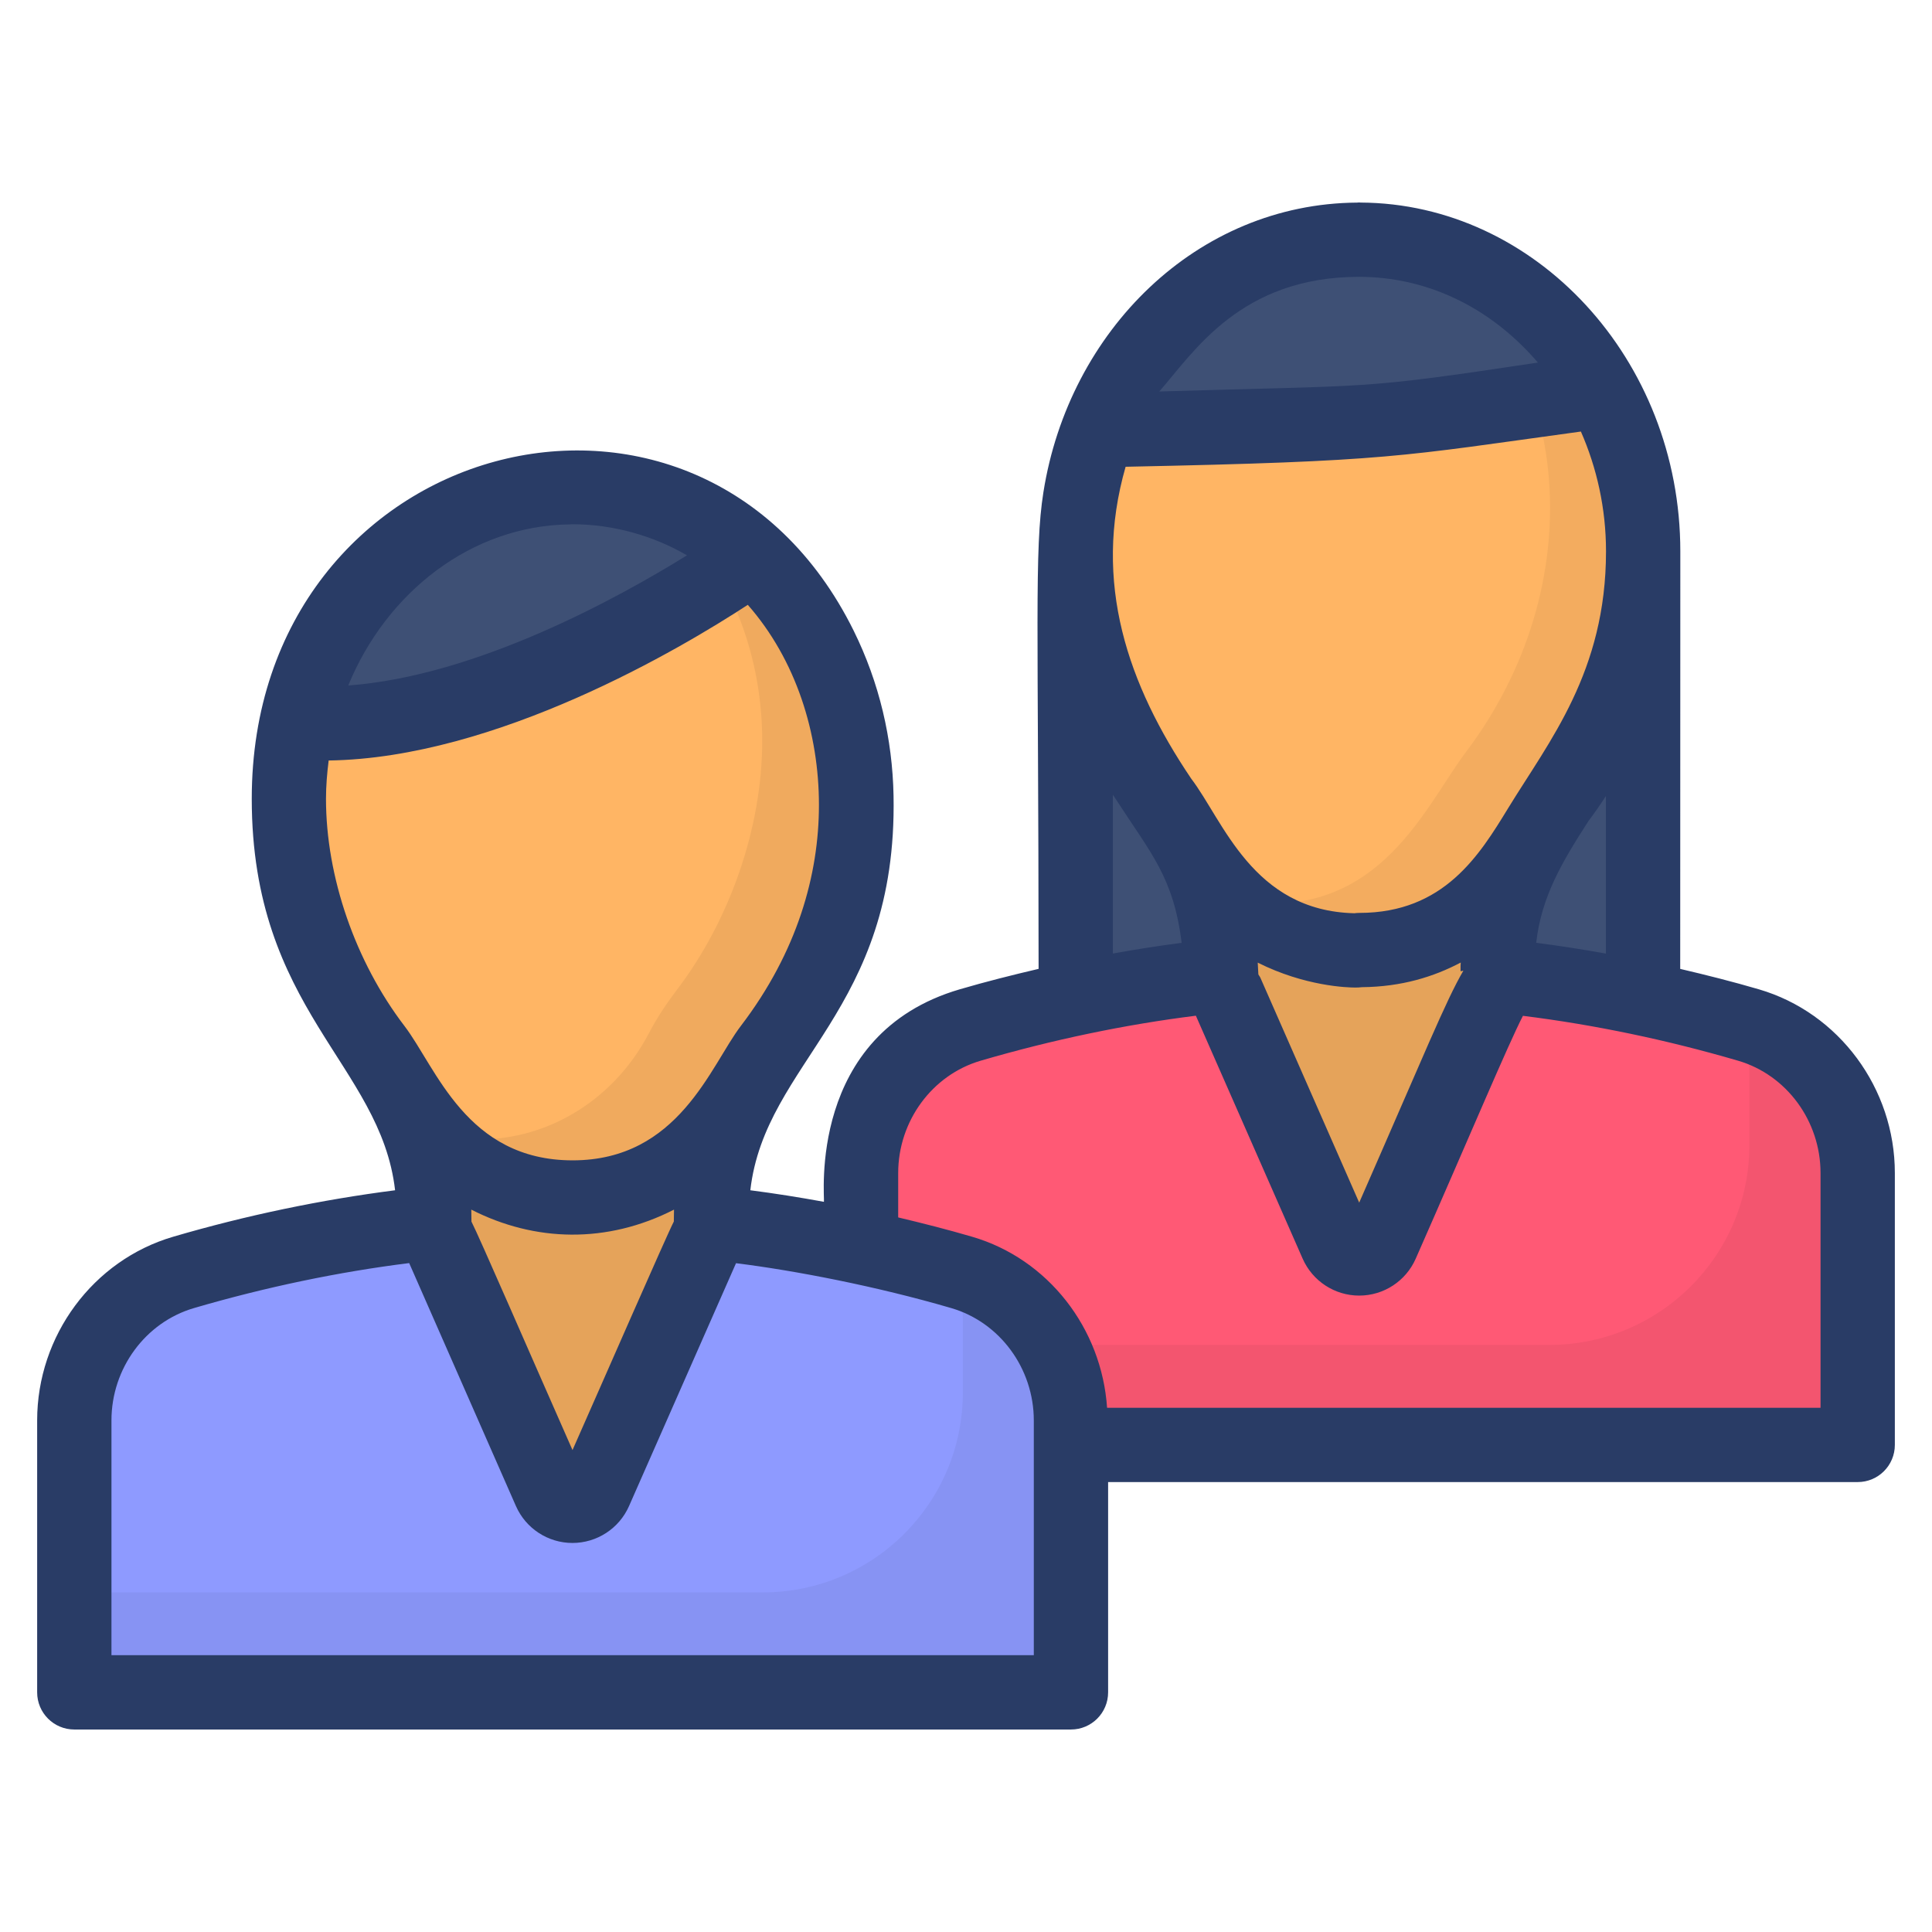
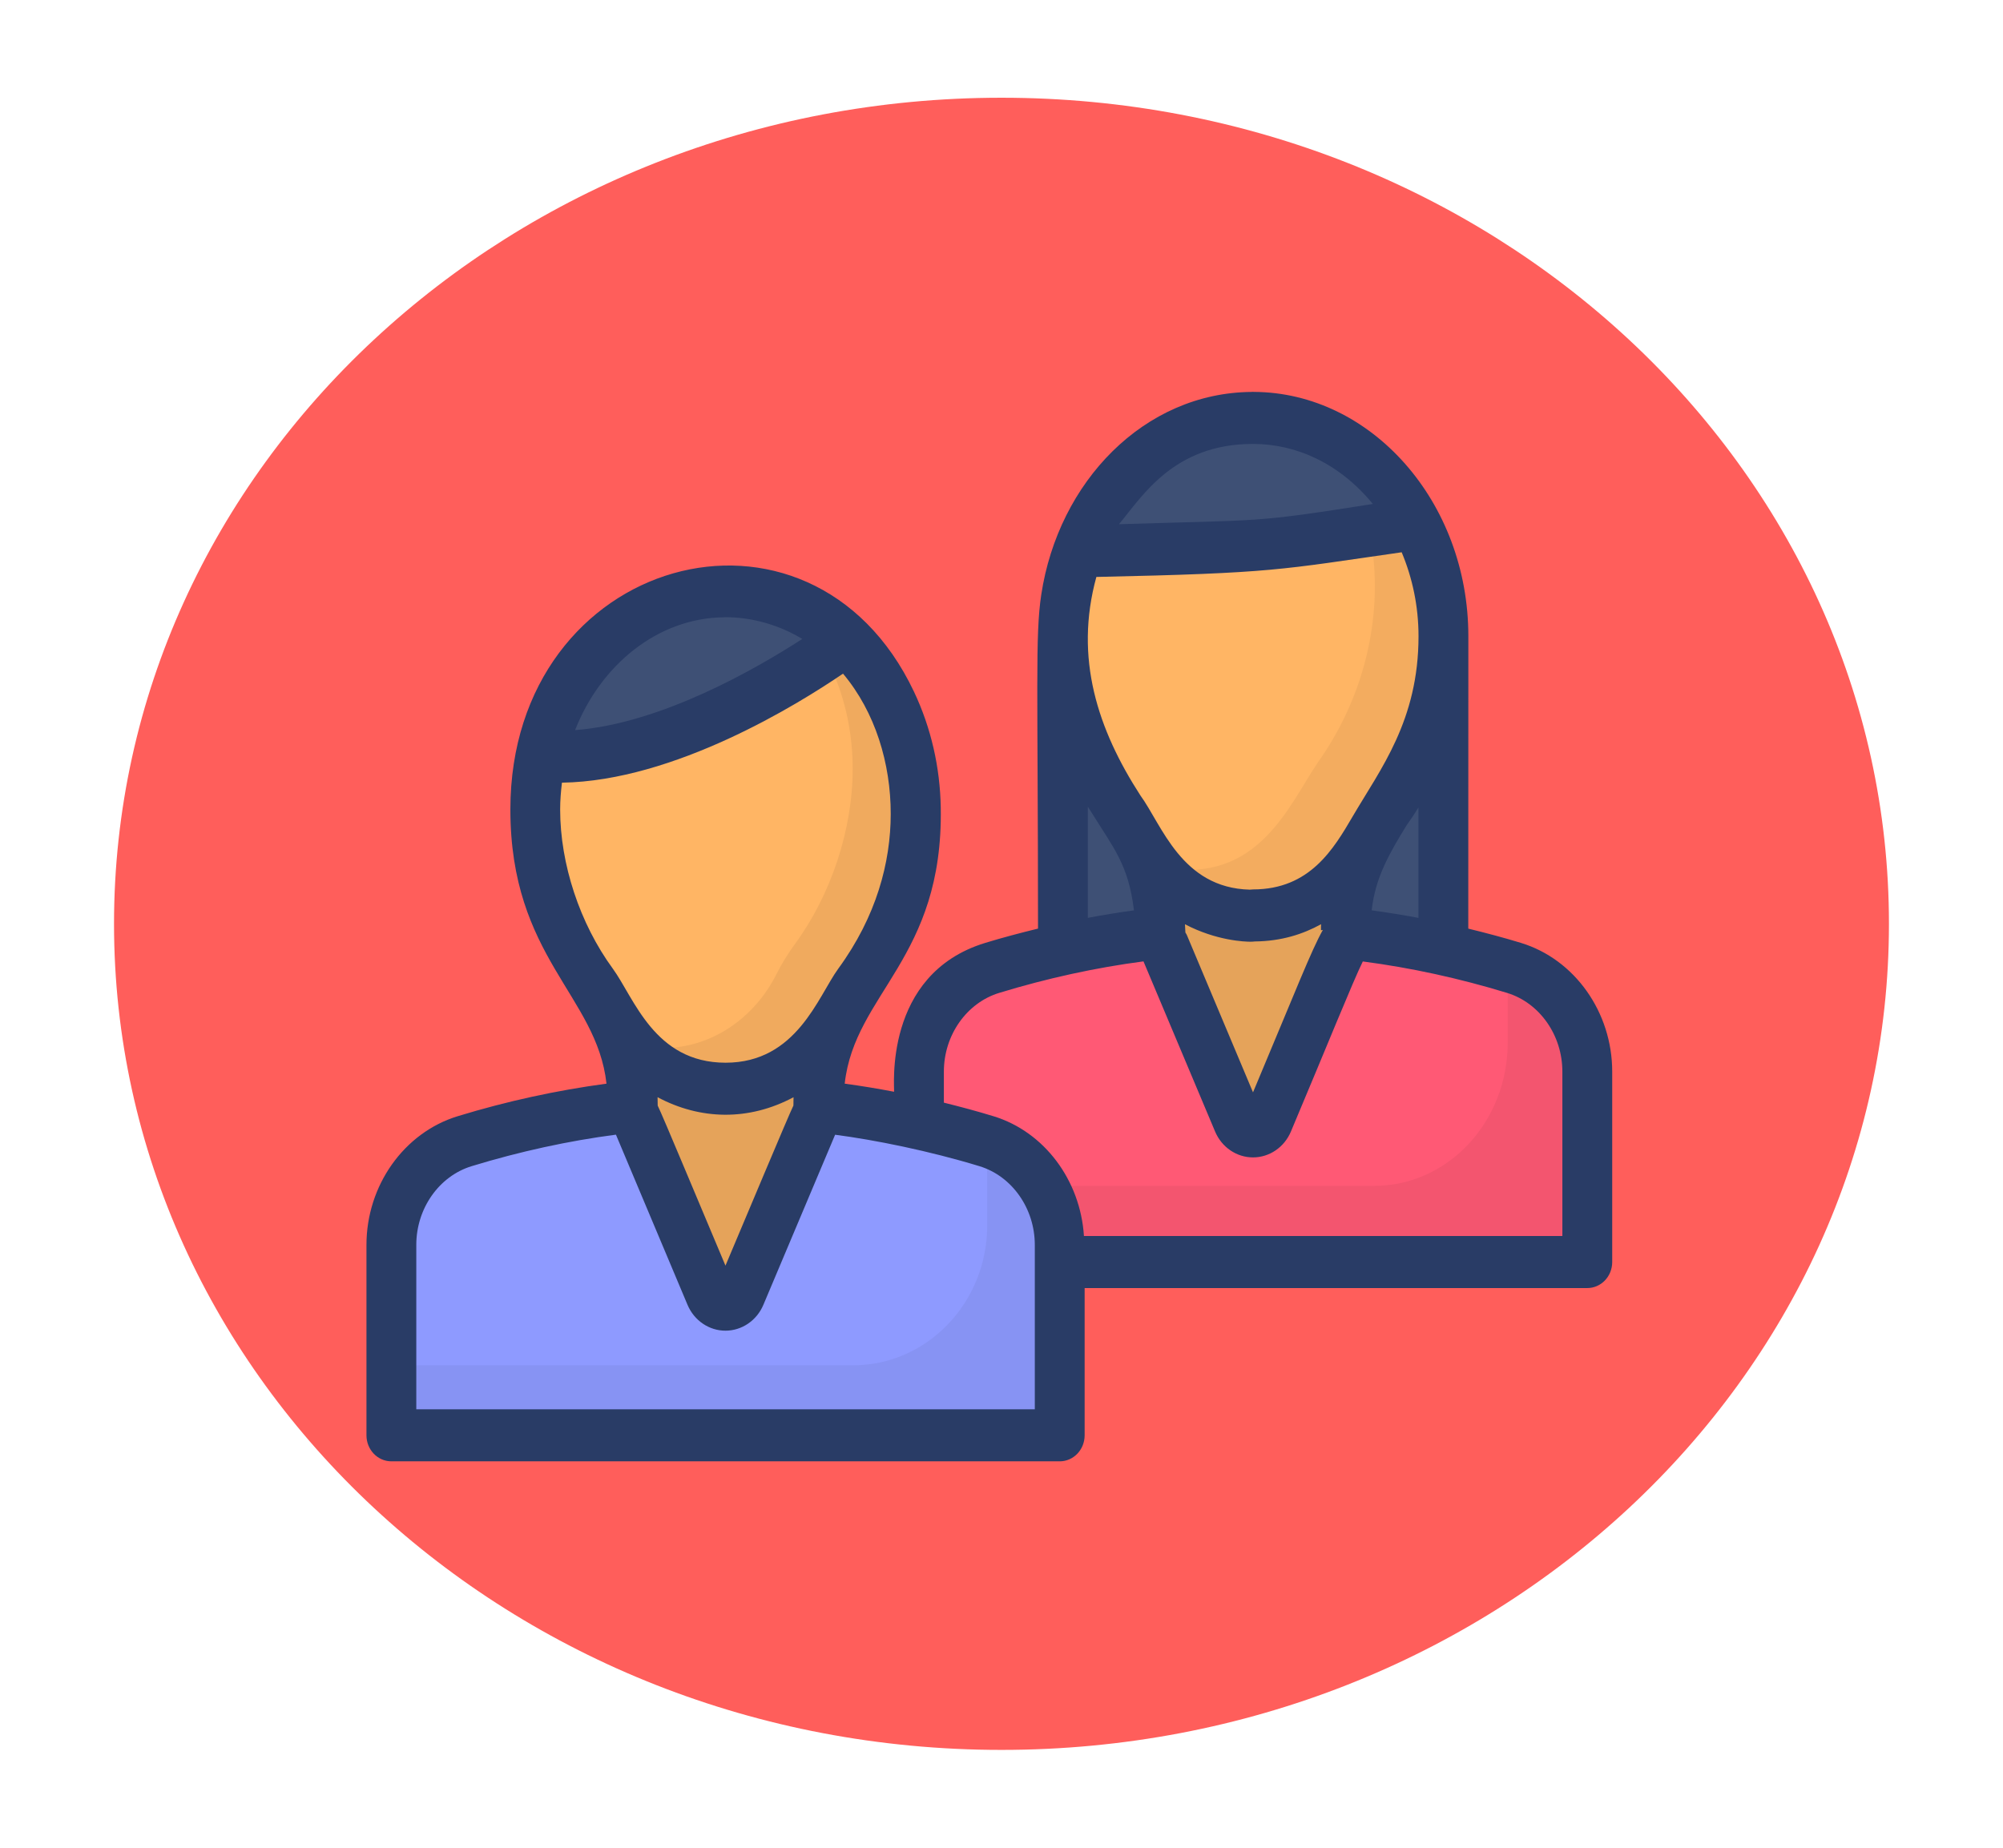
- <svg xmlns="http://www.w3.org/2000/svg" enable-background="new 0 0 52 52" viewBox="0 0 52 52">
-   <rect width="15.269" height="18.246" x="28.953" y="15.46" fill="#3E5075" />
-   <path fill="#E5A35A" d="M32.864,35.769h7.447l0-9.766c0-4.255,3.915-5.359,3.915-11.163         c0-4.63-3.418-8.389-7.643-8.389c-6.573,0-10.333,8.541-5.317,15.109         C33.875,24.979,32.461,27.304,32.864,35.769z" />
-   <path fill="#FFB564" d="M44.222,14.841c0,4.242-2.374,6.559-3.05,7.876         c-1.989,3.793-7.178,3.798-9.17,0c-0.448-0.873-4.614-5.527-2.44-11.168         C32.844,3.128,44.222,5.845,44.222,14.841z" />
-   <path d="M44.225,14.839c0,4.225-2.344,6.502-3.05,7.88c-1.642,3.104-5.529,3.767-7.99,1.52         c3.832,0.638,5.079-2.367,6.22-3.93c3.492-4.566,2.919-10.635-0.95-13.6         C41.915,7.663,44.225,11.098,44.225,14.839z" opacity=".05" />
-   <path fill="#FF5975" d="M50,31.572v7.319H23.175v-7.319c0-1.828,1.185-3.471,2.939-3.984        c2.067-0.605,4.135-1.029,6.202-1.272c0.292-0.034,0.572,0.13,0.69,0.399l2.97,6.758        c0.232,0.528,0.982,0.529,1.214,0.001c3.242-7.359,3.002-7.236,3.668-7.157        c2.068,0.243,4.135,0.667,6.203,1.272C48.815,28.101,50,29.744,50,31.572z" />
-   <path d="M49.996,31.569v7.32H23.175v-2.69h18.52c2.98,0,5.39-2.41,5.39-5.38v-1.93        c0-0.47-0.08-0.93-0.22-1.36C48.911,28.113,49.996,29.794,49.996,31.569z" opacity=".05" />
-   <g>
-     <path fill="#3E5075" d="M43.137,10.527c-4.165,0.532-3.554,0.744-7.885,0.886     c-5.314,0.159-5.139,0.173-5.689,0.137c1.167-2.997,3.87-5.1,7.014-5.1     C39.362,6.45,41.796,8.089,43.137,10.527z" />
+ <svg xmlns="http://www.w3.org/2000/svg" enable-background="new 0 0 52 52" viewBox="0 0 52.649 48.574" version="1.1" id="svg1744" width="52.649" height="48.574">
+   <defs id="defs1748" />
+   <g id="layer1" transform="translate(-1.345881,0.1223545)">
+     <ellipse style="fill:#ff5e5b;fill-opacity:1;stroke-width:0.772" id="path2332" cx="27.67" cy="24.165" rx="23.327" ry="21.718" />
  </g>
-   <g>
-     <path fill="#E5A35A" d="M11.689,32.663l0,9.766H19.136l0-9.766c0-1.622,0.615-3.154,1.599-4.443        c4.962-6.498,1.333-15.109-5.328-15.109c-4.215,0-7.633,3.76-7.633,8.389        c0,2.354,0.886,4.847,2.316,6.72C11.075,29.509,11.689,31.041,11.689,32.663z" />
-     <path fill="#FFB564" d="M20.735,28.219c-0.28,0.37-0.53,0.75-0.74,1.15        c-0.9,1.73-2.63,2.86-4.58,2.86s-3.68-1.13-4.59-2.86        c-0.21-0.4-0.46-0.78-0.74-1.15c-1.43-1.87-2.31-4.37-2.31-6.72        c0-0.71,0.08-1.4,0.23-2.05c0.83-3.64,3.83-6.34,7.4-6.34        c1.84,0,3.52,0.71,4.83,1.88v0.01C24.03,18.375,23.771,24.249,20.735,28.219z" />
-     <path d="M20.735,28.219c-0.28,0.37-0.53,0.75-0.74,1.15c-0.9,1.73-2.63,2.86-4.58,2.86        c-1.48,0-2.83-0.65-3.79-1.72c0.4,0.11,0.83,0.16,1.26,0.16        c1.94,0,3.68-1.13,4.58-2.86c0.21-0.4,0.46-0.78,0.74-1.15        c1.43-1.87,2.31-4.37,2.31-6.72c0-2.57-1.05-4.87-2.7-6.4        C23.104,15.453,24.932,22.731,20.735,28.219z" opacity=".06" />
-     <path fill="#8E9AFF" d="M28.826,38.231v7.319H2v-7.319c0-1.828,1.185-3.471,2.939-3.984       c2.067-0.605,4.135-1.029,6.202-1.272c0.292-0.034,0.572,0.13,0.69,0.399l2.97,6.758       c0.232,0.528,0.982,0.529,1.214,0.001l2.978-6.759c0.118-0.269,0.399-0.433,0.69-0.398       c2.068,0.243,4.135,0.667,6.203,1.272C27.641,34.761,28.826,36.404,28.826,38.231z" />
-     <path d="M28.826,38.23v7.32H2.005v-2.69h18.52c2.98,0,5.39-2.41,5.39-5.38v-1.93        c0-0.47-0.08-0.93-0.22-1.36c0.07,0.02,0.13,0.04,0.2,0.06        C27.645,34.76,28.826,36.41,28.826,38.23z" opacity=".05" />
-     <g>
-       <path fill="#3E5075" d="M20.235,14.989v0.01c0,0-6.81,4.88-12.23,4.45     c0.83-3.64,3.83-6.34,7.4-6.34C17.246,13.109,18.925,13.819,20.235,14.989z" />
+   <g id="layer2" transform="translate(-1.345881,0.1223545)">
+     <rect width="9.939" height="12.767" x="29.173" y="16.542" fill="#3e5075" id="rect1710" style="stroke-width:0.675" />
+     <path fill="#e5a35a" d="m 31.719,30.753 h 4.847 l 7e-6,-6.833 c 0,-2.978 2.548,-3.75 2.548,-7.811 0,-3.239 -2.225,-5.87 -4.975,-5.87 -4.279,0 -6.726,5.977 -3.461,10.572 1.699,2.392 0.779,4.019 1.041,9.942 z" id="path1712" style="stroke-width:0.675" />
+     <path fill="#ffb564" d="m 39.112,16.109 c 0,2.969 -1.545,4.59 -1.985,5.511 -1.294,2.654 -4.672,2.657 -5.969,0 -0.291,-0.611 -3.003,-3.867 -1.588,-7.814 2.135,-5.893 9.542,-3.992 9.542,2.303 z" id="path1714" style="stroke-width:0.675" />
+     <path d="m 39.114,16.107 c 0,2.956 -1.526,4.549 -1.985,5.514 -1.069,2.172 -3.599,2.636 -5.201,1.064 2.494,0.447 3.306,-1.656 4.049,-2.75 2.273,-3.195 1.9,-7.442 -0.618,-9.516 2.252,0.667 3.756,3.071 3.756,5.689 z" opacity="0.05" id="path1716" style="stroke-width:0.675" />
+     <path fill="#ff5975" d="m 42.873,27.816 v 5.121 H 25.412 v -5.121 c 0,-1.279 0.771,-2.428 1.913,-2.788 1.346,-0.423 2.691,-0.72 4.037,-0.89 0.19,-0.024 0.373,0.091 0.449,0.279 l 1.933,4.729 c 0.151,0.37 0.639,0.37 0.79,4.28e-4 2.111,-5.149 1.954,-5.063 2.388,-5.008 1.346,0.17 2.692,0.467 4.037,0.89 1.142,0.359 1.913,1.509 1.913,2.788 z" id="path1718" style="stroke-width:0.675" />
+     <path d="m 42.87,27.814 v 5.122 H 25.413 v -1.882 h 12.055 c 1.94,0 3.508,-1.686 3.508,-3.765 v -1.35 c 0,-0.329 -0.052,-0.651 -0.143,-0.952 1.331,0.409 2.037,1.585 2.037,2.827 z" opacity="0.05" id="path1720" style="stroke-width:0.675" />
+     <g id="g1724" transform="matrix(0.6509069,0,0,0.6997332,10.32754,5.72396)">
+       <path fill="#3e5075" d="m 43.137,10.527 c -4.165,0.532 -3.554,0.744 -7.885,0.886 -5.314,0.159 -5.139,0.173 -5.689,0.137 1.167,-2.997 3.87,-5.1 7.014,-5.1 2.785,-1e-5 5.219,1.639 6.56,4.078 z" id="path1722" />
    </g>
-     <path fill="#293C66" d="M47.342,26.628c-0.703-0.206-1.41-0.384-2.119-0.55    c0-0.113,0.003-8.044,0.003-11.239c0-5.167-3.9-9.366-8.607-9.387    c-0.014-0-0.027-0.003-0.041-0.003c-0.016,0-0.032,0.004-0.049,0.004    c-4.314,0.029-7.758,3.45-8.445,7.792c-0,0.002-0.001,0.004-0.001,0.006    c-0.246,1.558-0.133,3.539-0.129,12.826c-0.709,0.166-1.417,0.344-2.121,0.55    c-4.119,1.206-3.628,5.62-3.657,5.72c-0.662-0.121-1.322-0.226-1.981-0.311    c0.401-3.477,3.964-4.804,3.855-10.618c-0.029-1.533-0.383-3.046-1.074-4.444    c-4.158-8.404-16.2-5.239-16.2,4.525c0,5.678,3.467,7.145,3.858,10.537    c-1.986,0.255-3.993,0.671-5.973,1.251C2.505,33.918,1,35.951,1,38.231v7.319c0,0.552,0.447,1,1,1    h26.825c0.553,0,1-0.448,1-1v-5.66H50c0.553,0,1-0.448,1-1v-7.319C51,29.291,49.496,27.258,47.342,26.628z     M41.347,25.375c0.142-1.252,0.705-2.187,1.409-3.28c0.163-0.217,0.319-0.44,0.467-0.67v4.241    C42.598,25.554,41.973,25.456,41.347,25.375z M41.393,9.759c-4.912,0.738-4.31,0.601-10.191,0.778    c0.925-1.053,2.181-3.086,5.38-3.086C38.337,7.451,40.068,8.212,41.393,9.759z M30.296,12.563    c7.142-0.146,7.352-0.276,12.254-0.948c0.428,0.976,0.676,2.068,0.676,3.225    c0,3.241-1.526,5.101-2.637,6.917c-0.767,1.254-1.721,2.814-4.002,2.814    c-0.045,0-0.09,0.003-0.134,0.009c-2.74-0.064-3.527-2.491-4.394-3.626    c0,0-0.001-0.001-0.001-0.002C30.359,18.432,29.399,15.687,30.296,12.563z M33.869,26.227    c-0.004-0.108-0.011-0.213-0.017-0.318c1.27,0.638,2.419,0.671,2.627,0.671    c0.062,0,0.12-0.003,0.176-0.01c1.07-0.01,1.933-0.279,2.661-0.663    c-0,0.033-0.005,0.063-0.005,0.096v0.138c0.025-0.007,0.051-0.009,0.076-0.015    c-0.471,0.805-1.044,2.231-2.804,6.243l-2.661-6.056C33.908,26.281,33.884,26.258,33.869,26.227z     M29.953,21.392c0.038,0.058,0.076,0.115,0.115,0.172c0.904,1.399,1.519,2.049,1.736,3.813    c-0.615,0.079-1.233,0.176-1.851,0.287V21.392z M12.685,32.557c1.711,0.874,3.654,0.921,5.456,0    c-0.006,0.441-0.004,0.288-0.005,0.321c-0.188,0.36-1.977,4.459-2.727,6.151    c-1.076-2.436-2.517-5.759-2.72-6.15C12.689,32.846,12.691,32.999,12.685,32.557z M18.49,14.947    c-1.866,1.157-5.672,3.25-9.117,3.503c1.029-2.508,3.316-4.308,5.97-4.336    c0.022-0,0.043-0.004,0.064-0.004C16.514,14.11,17.605,14.429,18.49,14.947z M8.774,21.5    c0-0.351,0.03-0.693,0.072-1.031c4.517-0.064,9.488-3.019,11.281-4.19    c1.298,1.479,1.916,3.455,1.915,5.391c-0.001,1.863-0.576,3.944-2.102,5.943    c-0.816,1.069-1.668,3.618-4.527,3.618c-2.862,0-3.67-2.494-4.528-3.618    C9.563,25.882,8.774,23.597,8.774,21.5z M27.825,44.55H3v-6.319c0-1.398,0.913-2.642,2.221-3.024    c1.935-0.566,3.894-0.974,5.792-1.211l2.873,6.539c0.266,0.604,0.863,0.994,1.522,0.994    c0.658,0,1.256-0.389,1.522-0.992l2.88-6.538c1.581,0.197,3.785,0.621,5.795,1.209    c1.307,0.382,2.22,1.625,2.22,3.024V44.55z M49,37.891H29.797    c-0.143-2.139-1.585-4.005-3.629-4.603c-0.662-0.194-1.327-0.363-1.993-0.521v-1.194    c0-1.398,0.913-2.642,2.22-3.024c1.933-0.566,3.893-0.974,5.792-1.211l2.874,6.539    c0.266,0.604,0.863,0.994,1.522,0.994s1.256-0.39,1.521-0.993    c1.454-3.301,2.489-5.77,2.886-6.537c1.923,0.24,3.869,0.646,5.79,1.208    C48.087,28.93,49,30.173,49,31.572V37.891z" />
+     <g id="g1742" transform="matrix(0.6548889,0,0,0.6841103,10.32356,6.451207)">
+       <path fill="#e5a35a" d="m 11.689,32.663 10e-6,9.766 H 19.136 l 10e-6,-9.766 c 0,-1.622 0.615,-3.154 1.599,-4.443 4.962,-6.498 1.333,-15.109 -5.328,-15.109 -4.215,0 -7.633,3.76 -7.633,8.389 0,2.354 0.886,4.847 2.316,6.72 0.984,1.289 1.599,2.821 1.599,4.443 z" id="path1726" />
+       <path fill="#ffb564" d="m 20.735,28.219 c -0.28,0.37 -0.53,0.75 -0.74,1.15 -0.9,1.73 -2.63,2.86 -4.58,2.86 -1.95,0 -3.68,-1.13 -4.59,-2.86 -0.21,-0.4 -0.46,-0.78 -0.74,-1.15 -1.43,-1.87 -2.31,-4.37 -2.31,-6.72 0,-0.71 0.08,-1.4 0.23,-2.05 0.83,-3.64 3.83,-6.34 7.4,-6.34 1.84,0 3.52,0.71 4.83,1.88 v 0.01 c 3.795,3.376 3.536,9.25 0.5,13.22 z" id="path1728" />
+       <path d="m 20.735,28.219 c -0.28,0.37 -0.53,0.75 -0.74,1.15 -0.9,1.73 -2.63,2.86 -4.58,2.86 -1.48,0 -2.83,-0.65 -3.79,-1.72 0.4,0.11 0.83,0.16 1.26,0.16 1.94,0 3.68,-1.13 4.58,-2.86 0.21,-0.4 0.46,-0.78 0.74,-1.15 1.43,-1.87 2.31,-4.37 2.31,-6.72 0,-2.57 -1.05,-4.87 -2.7,-6.4 5.289,1.914 7.116,9.192 2.92,14.68 z" opacity="0.06" id="path1730" />
+       <path fill="#8e9aff" d="m 28.826,38.231 v 7.319 H 2 v -7.319 c 0,-1.828 1.185,-3.471 2.939,-3.984 2.067,-0.605 4.135,-1.029 6.202,-1.272 0.292,-0.034 0.572,0.13 0.69,0.399 l 2.97,6.758 c 0.232,0.528 0.982,0.529 1.214,6.1e-4 l 2.978,-6.759 c 0.118,-0.269 0.399,-0.433 0.69,-0.398 2.068,0.243 4.135,0.667 6.203,1.272 1.754,0.513 2.939,2.156 2.939,3.984 z" id="path1732" />
+       <path d="m 28.826,38.23 v 7.32 H 2.005 v -2.69 h 18.52 c 2.98,0 5.39,-2.41 5.39,-5.38 V 35.55 c 0,-0.47 -0.08,-0.93 -0.22,-1.36 0.07,0.02 0.13,0.04 0.2,0.06 1.75,0.51 2.93,2.16 2.93,3.98 z" opacity="0.05" id="path1734" />
+       <g id="g1738">
+         <path fill="#3e5075" d="m 20.235,14.989 v 0.01 c 0,0 -6.81,4.88 -12.23,4.45 0.83,-3.64 3.83,-6.34 7.4,-6.34 1.84,0 3.52,0.71 4.83,1.88 z" id="path1736" />
+       </g>
+       <path fill="#293c66" d="m 47.342,26.628 c -0.703,-0.206 -1.41,-0.384 -2.119,-0.55 3e-5,-0.113 0.003,-8.044 0.003,-11.239 0,-5.167 -3.9,-9.366 -8.607,-9.387 -0.014,-6e-5 -0.027,-0.003 -0.041,-0.003 -0.016,0 -0.032,0.004 -0.049,0.004 -4.314,0.029 -7.758,3.45 -8.445,7.792 -3.7e-4,0.002 -6.1e-4,0.004 -8.5e-4,0.006 -0.246,1.558 -0.133,3.539 -0.129,12.826 -0.709,0.166 -1.417,0.344 -2.121,0.55 -4.119,1.206 -3.628,5.62 -3.657,5.72 -0.662,-0.121 -1.322,-0.226 -1.981,-0.311 0.401,-3.477 3.964,-4.804 3.855,-10.618 -0.029,-1.533 -0.383,-3.046 -1.074,-4.444 -4.158,-8.404 -16.2,-5.239 -16.2,4.525 0,5.678 3.467,7.145 3.858,10.537 -1.986,0.255 -3.993,0.671 -5.973,1.251 C 2.505,33.918 1,35.951 1,38.231 v 7.319 c 0,0.552 0.447,1 1,1 h 26.825 c 0.553,0 1,-0.448 1,-1 V 39.891 H 50 c 0.553,0 1,-0.448 1,-1 v -7.319 c 0,-2.281 -1.504,-4.313 -3.658,-4.944 z m -5.995,-1.253 c 0.142,-1.252 0.705,-2.187 1.409,-3.28 0.163,-0.217 0.319,-0.44 0.467,-0.67 v 4.241 C 42.598,25.554 41.973,25.456 41.347,25.375 Z M 41.393,9.759 c -4.912,0.738 -4.31,0.601 -10.191,0.778 0.925,-1.053 2.181,-3.086 5.38,-3.086 1.755,-10e-6 3.486,0.761 4.811,2.308 z M 30.296,12.563 c 7.142,-0.146 7.352,-0.276 12.254,-0.948 0.428,0.976 0.676,2.068 0.676,3.225 0,3.241 -1.526,5.101 -2.637,6.917 -0.767,1.254 -1.721,2.814 -4.002,2.814 -0.045,0 -0.09,0.003 -0.134,0.009 -2.74,-0.064 -3.527,-2.491 -4.394,-3.626 0,0 -7.3e-4,-0.001 -0.001,-0.002 -1.7,-2.52 -2.66,-5.264 -1.762,-8.389 z m 3.573,13.665 c -0.004,-0.108 -0.011,-0.213 -0.017,-0.318 1.27,0.638 2.419,0.671 2.627,0.671 0.062,0 0.12,-0.003 0.176,-0.01 1.07,-0.01 1.933,-0.279 2.661,-0.663 -4.9e-4,0.033 -0.005,0.063 -0.005,0.096 v 0.138 c 0.025,-0.007 0.051,-0.009 0.076,-0.015 -0.471,0.805 -1.044,2.231 -2.804,6.243 L 33.922,26.312 c -0.014,-0.031 -0.038,-0.055 -0.053,-0.085 z M 29.953,21.392 c 0.038,0.058 0.076,0.115 0.115,0.172 0.904,1.399 1.519,2.049 1.736,3.813 -0.615,0.079 -1.233,0.176 -1.851,0.287 z M 12.685,32.557 c 1.711,0.874 3.654,0.921 5.456,1.8e-4 -0.006,0.441 -0.004,0.288 -0.005,0.321 -0.188,0.36 -1.977,4.459 -2.727,6.151 -1.076,-2.436 -2.517,-5.759 -2.72,-6.15 -4.7e-4,-0.033 0.002,0.12 -0.005,-0.322 z m 5.805,-17.61 c -1.866,1.157 -5.672,3.25 -9.117,3.503 1.029,-2.508 3.316,-4.308 5.97,-4.336 0.022,-2.4e-4 0.043,-0.004 0.064,-0.004 1.107,0 2.197,0.318 3.083,0.836 z m -9.716,6.553 c 0,-0.351 0.03,-0.693 0.072,-1.031 4.517,-0.064 9.488,-3.019 11.281,-4.19 1.298,1.479 1.916,3.455 1.915,5.391 -0.001,1.863 -0.576,3.944 -2.102,5.943 -0.816,1.069 -1.668,3.618 -4.527,3.618 -2.862,0 -3.67,-2.494 -4.528,-3.618 C 9.563,25.882 8.774,23.597 8.774,21.5 Z M 27.825,44.55 H 3 V 38.231 C 3,36.833 3.913,35.59 5.221,35.207 7.155,34.641 9.114,34.233 11.013,33.996 l 2.873,6.539 c 0.266,0.604 0.863,0.994 1.522,0.994 0.658,0 1.256,-0.389 1.522,-0.992 l 2.88,-6.538 c 1.581,0.197 3.785,0.621 5.795,1.209 1.307,0.382 2.22,1.625 2.22,3.024 v 6.319 z M 49,37.891 H 29.797 C 29.655,35.752 28.212,33.886 26.168,33.288 25.506,33.094 24.841,32.924 24.175,32.766 v -1.194 c 0,-1.398 0.913,-2.642 2.22,-3.024 1.933,-0.566 3.893,-0.974 5.792,-1.211 l 2.874,6.539 c 0.266,0.604 0.863,0.994 1.522,0.994 0.659,0 1.256,-0.39 1.521,-0.993 1.454,-3.301 2.489,-5.77 2.886,-6.537 1.923,0.24 3.869,0.646 5.79,1.208 C 48.087,28.93 49,30.173 49,31.572 Z" id="path1740" />
+     </g>
  </g>
</svg>
